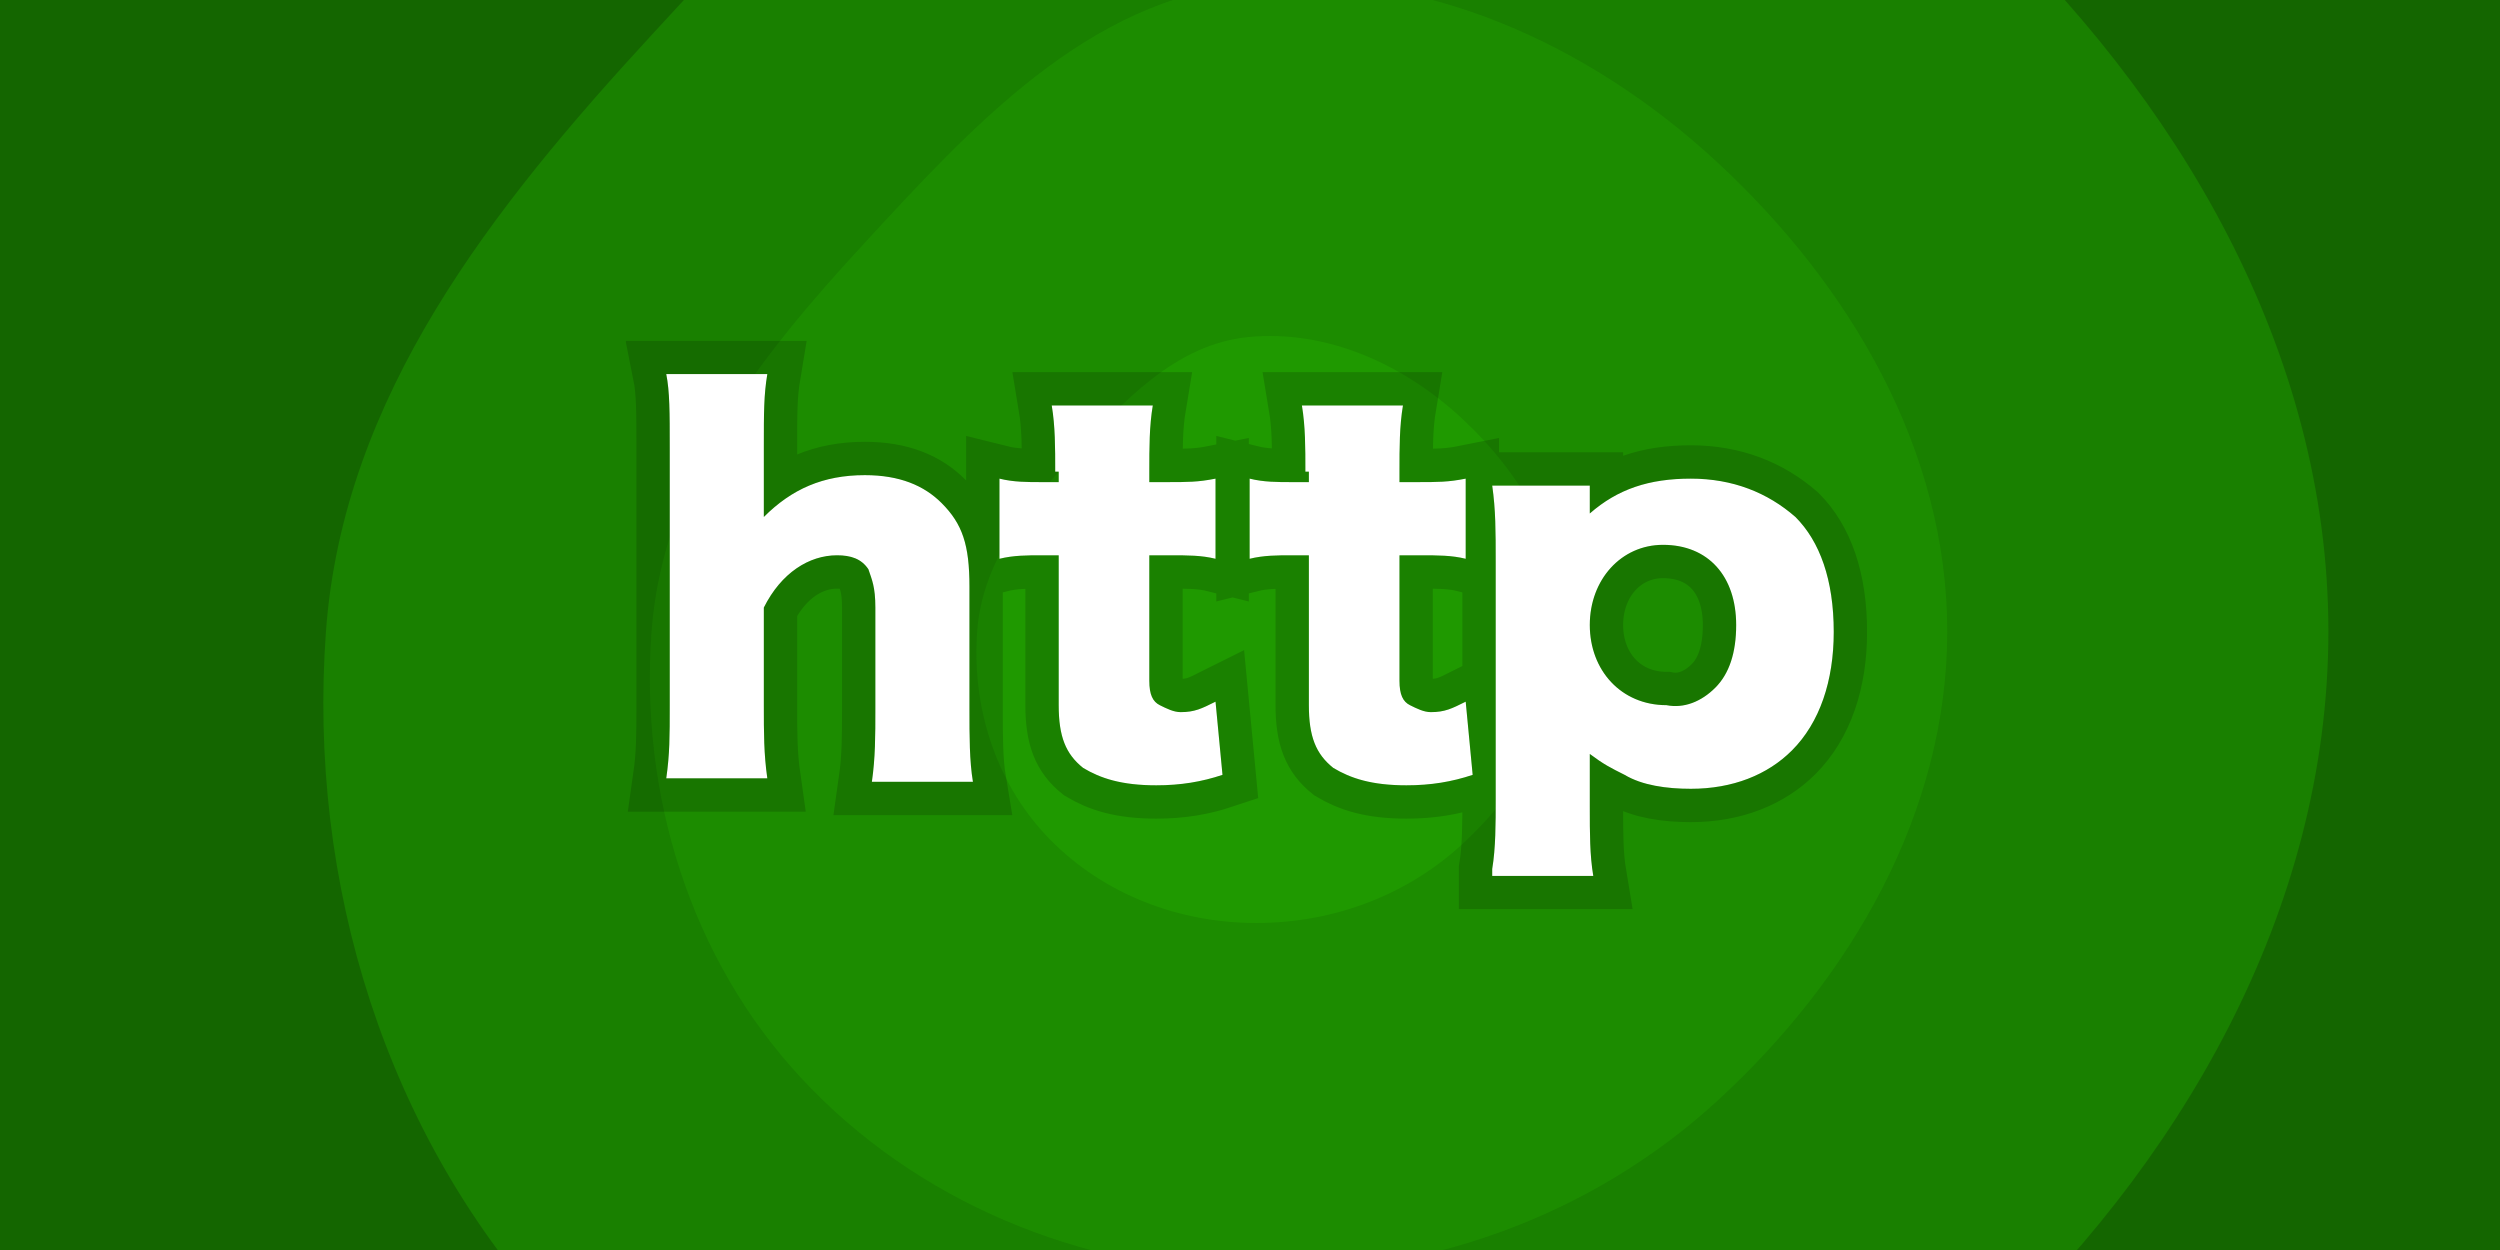
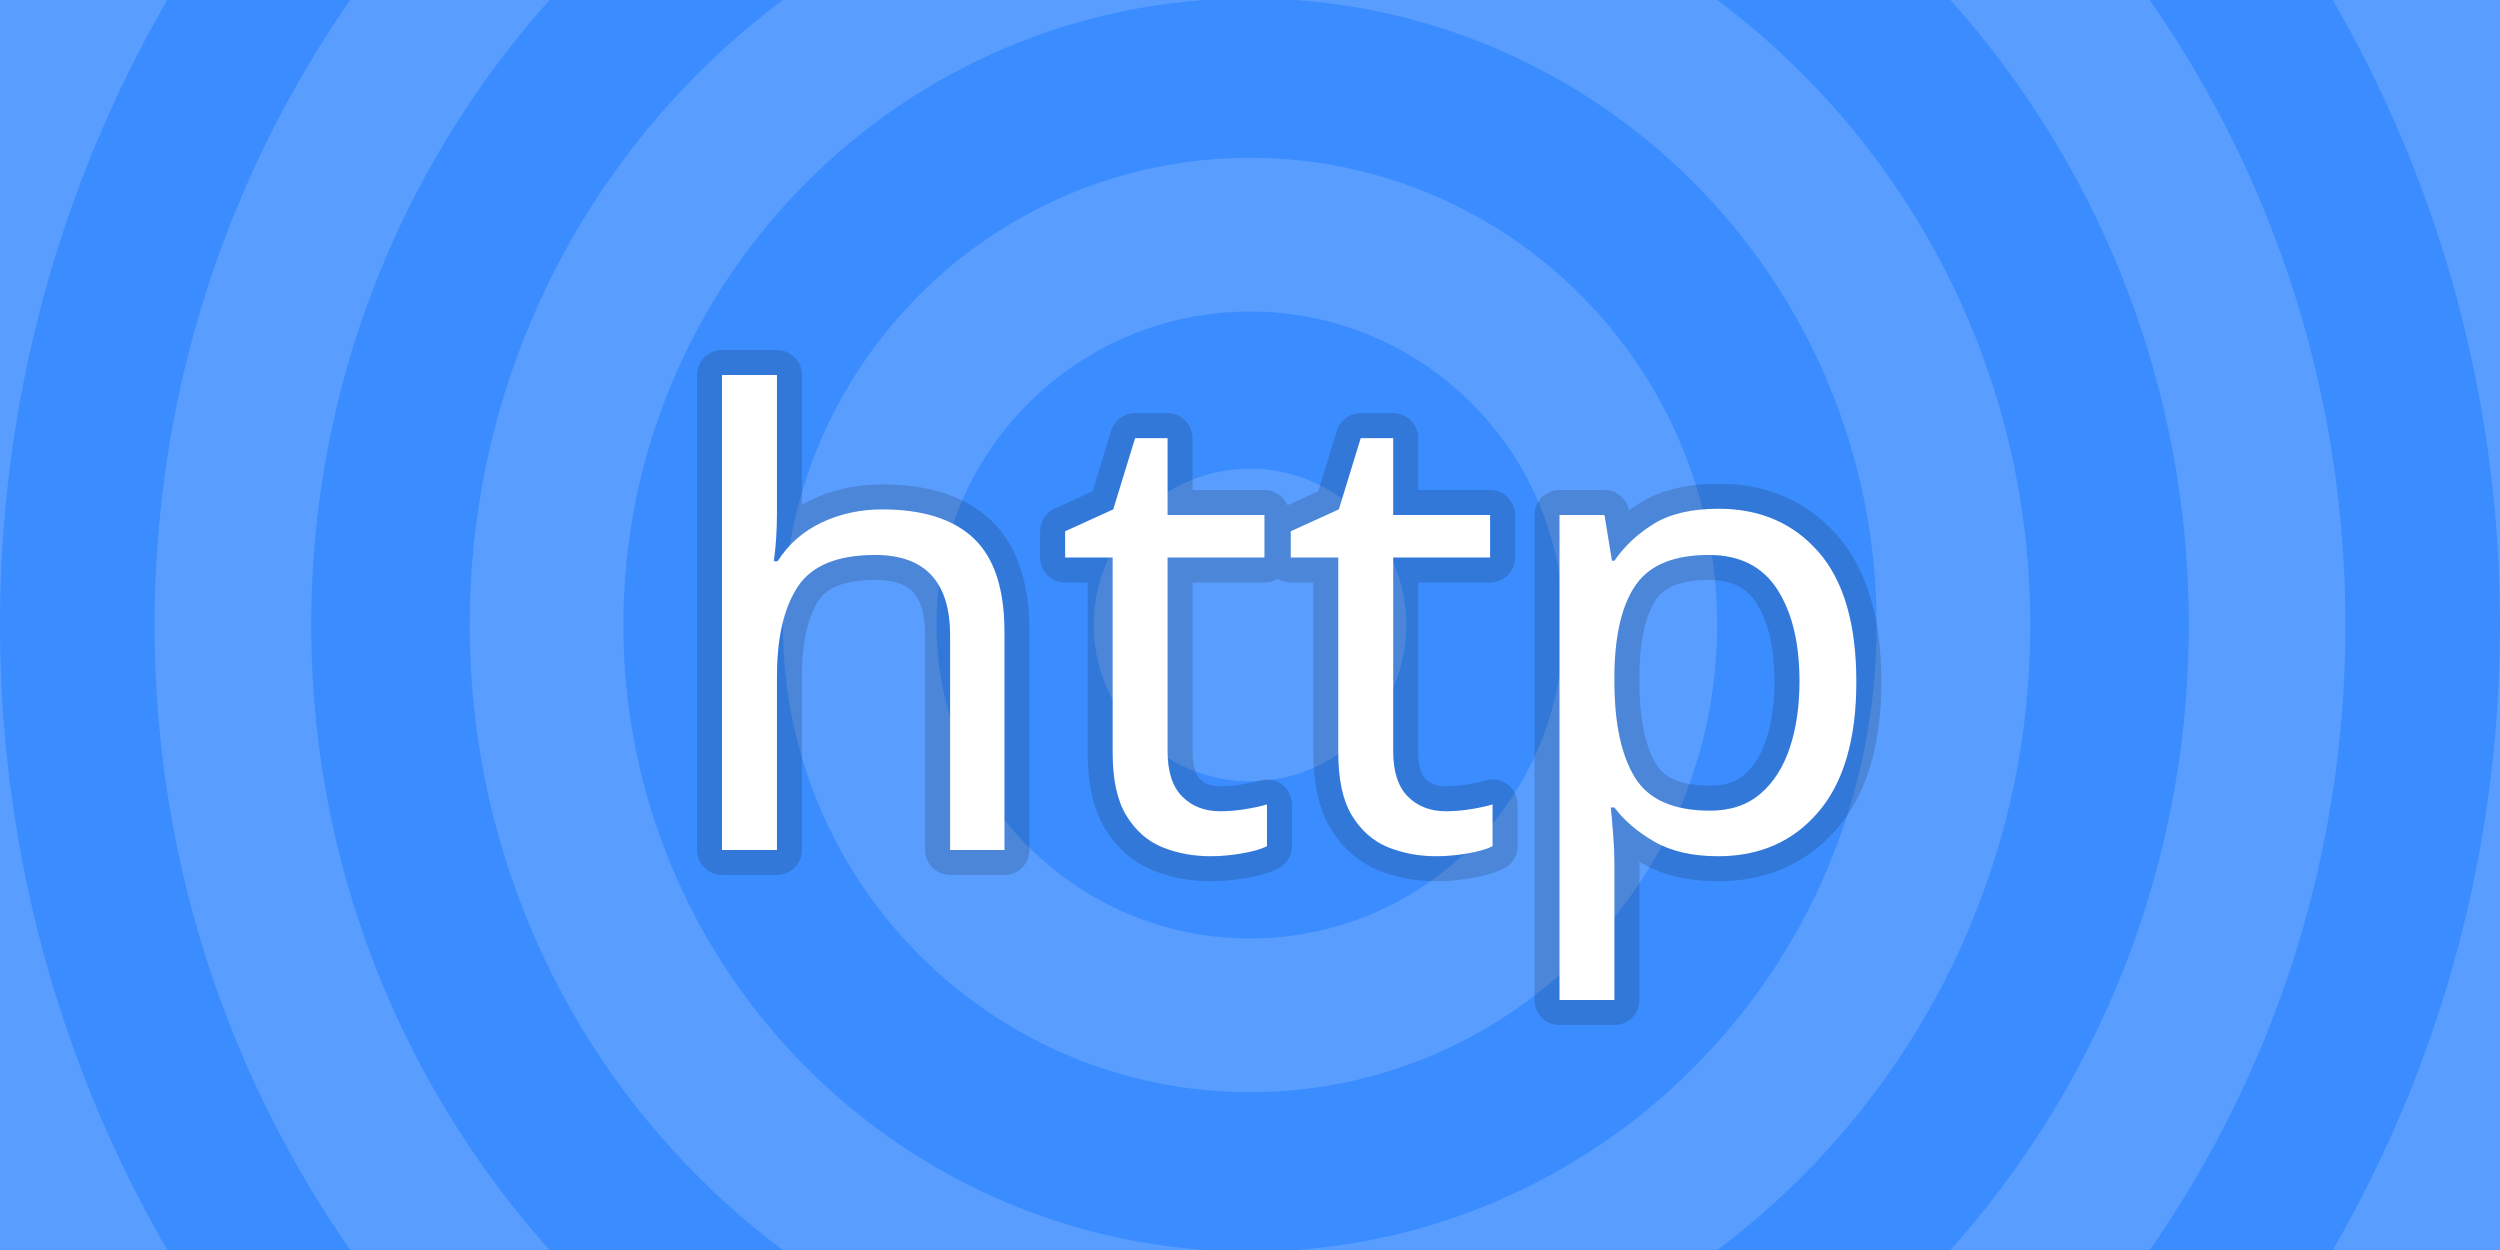
- <svg xmlns="http://www.w3.org/2000/svg" xmlns:xlink="http://www.w3.org/1999/xlink" height="100%" stroke-miterlimit="10" style="fill-rule:nonzero;clip-rule:evenodd;stroke-linecap:round;stroke-linejoin:round;" version="1.1" viewBox="0 0 600 300" width="100%" xml:space="preserve">
+ <svg xmlns="http://www.w3.org/2000/svg" xmlns:xlink="http://www.w3.org/1999/xlink" height="400.0pt" stroke-miterlimit="10" style="fill-rule:nonzero;clip-rule:evenodd;stroke-linecap:round;stroke-linejoin:round;" version="1.1" viewBox="0 0 800 400" width="800.0pt" xml:space="preserve">
  <defs>
-     <path d="M159.901 186.802C160.737 180.947 160.737 176.765 160.737 169.238L160.737 107.343C160.737 98.979 160.737 93.96 159.901 89.778L184.157 89.778C183.32 94.797 183.32 98.979 183.32 107.343L183.32 124.071C190.011 117.38 197.539 114.034 207.576 114.034C215.94 114.034 221.795 116.543 225.977 120.725C230.996 125.744 232.669 130.762 232.669 140.799L232.669 170.074C232.669 176.765 232.669 182.62 233.505 187.639L209.249 187.639C210.085 181.784 210.085 176.765 210.085 170.074L210.085 145.818C210.085 140.799 209.249 139.127 208.413 136.617C206.74 134.108 204.231 133.272 200.885 133.272C194.194 133.272 187.502 137.454 183.32 145.818L183.32 169.238C183.32 175.929 183.32 180.947 184.157 186.802C184.157 186.802 159.901 186.802 159.901 186.802ZM253.252 113.198C253.252 107.343 253.252 102.324 252.415 97.306L276.671 97.306C275.835 102.324 275.835 107.343 275.835 113.198L275.835 115.707L280.017 115.707C285.036 115.707 287.545 115.707 291.727 114.871L291.727 134.108C288.381 133.272 285.036 133.272 280.853 133.272L275.835 133.272L275.835 163.383C275.835 166.728 276.671 168.401 278.344 169.238C280.017 170.074 281.69 170.91 283.363 170.91C286.708 170.91 288.381 170.074 291.727 168.401L293.4 185.966C288.381 187.639 283.363 188.475 277.508 188.475C269.144 188.475 264.125 186.802 259.943 184.293C255.761 180.947 254.088 176.765 254.088 169.238L254.088 133.272L249.906 133.272C246.56 133.272 243.215 133.272 239.869 134.108L239.869 114.871C243.215 115.707 246.56 115.707 249.906 115.707L254.088 115.707L254.088 113.198L253.252 113.198ZM313.292 113.198C313.292 107.343 313.292 102.324 312.455 97.306L336.711 97.306C335.875 102.324 335.875 107.343 335.875 113.198L335.875 115.707L340.057 115.707C345.075 115.707 347.585 115.707 351.767 114.871L351.767 134.108C348.421 133.272 345.075 133.272 340.893 133.272L335.875 133.272L335.875 163.383C335.875 166.728 336.711 168.401 338.384 169.238C340.057 170.074 341.73 170.91 343.403 170.91C346.748 170.91 348.421 170.074 351.767 168.401L353.44 185.966C348.421 187.639 343.403 188.475 337.548 188.475C329.183 188.475 324.165 186.802 319.983 184.293C315.801 180.947 314.128 176.765 314.128 169.238L314.128 133.272L309.946 133.272C306.6 133.272 303.255 133.272 299.909 134.108L299.909 114.871C303.255 115.707 306.6 115.707 309.946 115.707L314.128 115.707L314.128 113.198L313.292 113.198ZM358.131 208.549C358.967 203.531 358.967 197.676 358.967 191.821L358.967 134.945C358.967 127.417 358.967 122.398 358.131 116.543L381.55 116.543L381.55 123.235C388.242 117.38 395.769 114.871 405.806 114.871C415.843 114.871 424.208 118.216 430.899 124.071C436.754 129.926 440.099 139.127 440.099 151.673C440.099 163.383 436.754 173.42 430.062 180.111C424.208 185.966 415.843 189.311 405.806 189.311C399.952 189.311 394.097 188.475 389.915 185.966C386.569 184.293 384.896 183.457 381.55 180.947L381.55 193.494C381.55 200.185 381.55 205.203 382.387 210.222L358.131 210.222L358.131 208.549ZM411.661 165.055C415.007 161.71 416.68 156.691 416.68 150C416.68 138.29 409.989 130.762 399.115 130.762C389.078 130.762 381.55 139.127 381.55 150C381.55 160.873 389.078 169.238 399.952 169.238C404.134 170.074 408.316 168.401 411.661 165.055Z" id="Fill" />
+     <text font-family="AlimamaShuHeiTi" font-size="200" id="Fill" text-anchor="start" transform="matrix(1 0 0 1 214.031 61.9996)" x="0" y="0">
+       <tspan textLength="392.4" x="0" y="210">http</tspan>
+     </text>
  </defs>
  <clipPath id="ArtboardFrame">
-     <rect height="300" width="600" x="0" y="0" />
+     <rect height="400" width="800" x="0" y="0" />
  </clipPath>
-   <g clip-path="url(#ArtboardFrame)" id="无标题">
-     <path d="M0 300L0 0L600 0L600 300L0 300Z" fill="#146600" fill-rule="nonzero" opacity="1" stroke="none" />
-     <path d="M299.64 389.409C237.027 387.89 176.525 363.202 133.837 317.333C92.547 272.953 73.825 211.961 78.23 151.53C82.35 95.117 118.133 49.911 156.445 8.335C197.083-35.729 239.974-82.852 299.64-88.644C363.814-94.844 426.295-66.24 473.591-22.421C522.825 23.213 558.812 84.409 558.812 151.53C558.812 218.65 523.1 280.162 473.662 325.552C426.335 368.994 363.855 390.97 299.64 389.409" fill="#198000" fill-rule="nonzero" opacity="1" stroke="none" />
-     <path d="M299.64 305.452C259.125 304.463 219.977 288.494 192.361 258.809C165.634 230.092 153.519 190.638 156.374 151.53C159.046 115.033 182.194 85.776 206.985 58.874C233.274 30.362 261.032-0.129 299.64-3.872C341.165-7.889 381.598 10.619 412.191 38.979C444.049 68.501 467.34 108.098 467.34 151.53C467.34 194.961 444.232 234.763 412.242 264.132C381.619 292.236 341.185 306.462 299.64 305.452" fill="#1c8c00" fill-rule="nonzero" opacity="1" stroke="none" />
-     <path d="M299.64 221.496C281.223 221.047 263.429 213.786 250.875 200.295C238.73 187.242 233.223 169.304 234.518 151.53C235.732 134.938 246.256 121.641 257.524 109.414C269.476 96.453 282.09 82.594 299.64 80.891C318.516 79.066 336.892 87.479 350.802 100.368C365.282 113.788 375.867 131.787 375.867 151.53C375.867 171.272 365.364 189.363 350.822 202.712C336.902 215.489 318.526 221.954 299.64 221.496" fill="#1f9900" fill-rule="nonzero" opacity="1" stroke="none" />
+   <g clip-path="url(#ArtboardFrame)" id="g1">
+     <path d="M0 0L800 0L800 400L0 400L0 0Z" fill="#599eff" fill-rule="nonzero" opacity="1" stroke="none" />
+     <path d="M-0 200.001C-0-20.914 179.087-200.001 400.001-200.001C620.916-200.001 800.004-20.914 800.004 200.001C800.004 420.916 620.916 600.003 400.001 600.003C179.087 600.003-0 420.916-0 200.001Z" fill="#3b8dff" fill-rule="nonzero" opacity="1" stroke="none" />
+     <path d="M49.477 200.001C49.477 6.411 206.412-150.524 400.001-150.524C593.592-150.524 750.527 6.411 750.527 200.001C750.527 393.591 593.592 550.527 400.001 550.527C206.412 550.527 49.477 393.591 49.477 200.001Z" fill="#599eff" fill-rule="nonzero" opacity="1" stroke="none" />
+     <path d="M99.579 200.001C99.579 34.082 234.083-100.421 400.001-100.421C565.92-100.421 700.424 34.082 700.424 200.001C700.424 365.92 565.92 500.424 400.001 500.424C234.083 500.424 99.579 365.92 99.579 200.001Z" fill="#3b8dff" fill-rule="nonzero" opacity="1" stroke="none" />
+     <path d="M150.309 200.001C150.309 62.099 262.1-49.692 400.001-49.692C537.904-49.692 649.695 62.099 649.695 200.001C649.695 337.903 537.904 449.695 400.001 449.695C262.1 449.695 150.309 337.903 150.309 200.001Z" fill="#599eff" fill-rule="nonzero" opacity="1" stroke="none" />
+     <path d="M199.472 200.001C199.472 89.252 289.252-0.528 400.001-0.528C510.751-0.528 600.531 89.252 600.531 200.001C600.531 310.751 510.751 400.531 400.001 400.531C289.252 400.531 199.472 310.751 199.472 200.001Z" fill="#3b8dff" fill-rule="nonzero" opacity="1" stroke="none" />
+     <path d="M250.515 200.001C250.515 117.442 317.443 50.514 400.001 50.514C482.561 50.514 549.489 117.442 549.489 200.001C549.489 282.56 482.561 349.488 400.001 349.488C317.443 349.488 250.515 282.56 250.515 200.001Z" fill="#599eff" fill-rule="nonzero" opacity="1" stroke="none" />
+     <path d="M299.679 200.001C299.679 144.593 344.595 99.677 400.001 99.677C455.409 99.677 500.325 144.593 500.325 200.001C500.325 255.408 455.409 300.325 400.001 300.325C344.595 300.325 299.679 255.408 299.679 200.001Z" fill="#3b8dff" fill-rule="nonzero" opacity="1" stroke="none" />
+     <path d="M349.989 200.001C349.989 172.38 372.381 149.989 400.001 149.989C427.623 149.989 450.013 172.38 450.013 200.001C450.013 227.621 427.623 250.013 400.001 250.013C372.381 250.013 349.989 227.621 349.989 200.001Z" fill="#599eff" fill-rule="nonzero" opacity="1" stroke="none" />
+   </g>
+   <g id="无标题">
    <g opacity="1">
-       <use fill="#ffffff" fill-rule="nonzero" stroke="none" xlink:href="#Fill" />
-       <mask height="136.444" id="StrokeMask" maskUnits="userSpaceOnUse" width="297.957" x="150.142" y="81.778">
-         <rect fill="#ffffff" height="136.444" stroke="none" width="297.957" x="150.142" y="81.778" />
+       <use fill="#ffffff" stroke="none" xlink:href="#Fill" />
+       <mask height="1002" id="StrokeMask" maskUnits="userSpaceOnUse" width="1180.2" x="-175.869" y="-283">
+         <rect fill="#ffffff" height="1002" stroke="none" width="1180.2" x="-175.869" y="-283" />
        <use fill="#000000" fill-rule="evenodd" stroke="none" xlink:href="#Fill" />
      </mask>
-       <use fill="none" mask="url(#StrokeMask)" stroke="#000000" stroke-linecap="butt" stroke-linejoin="miter" stroke-opacity="0.16" stroke-width="16" xlink:href="#Fill" />
+       <use fill="none" mask="url(#StrokeMask)" stroke="#000000" stroke-linecap="round" stroke-linejoin="round" stroke-opacity="0.149" stroke-width="16" xlink:href="#Fill" />
    </g>
  </g>
</svg>
